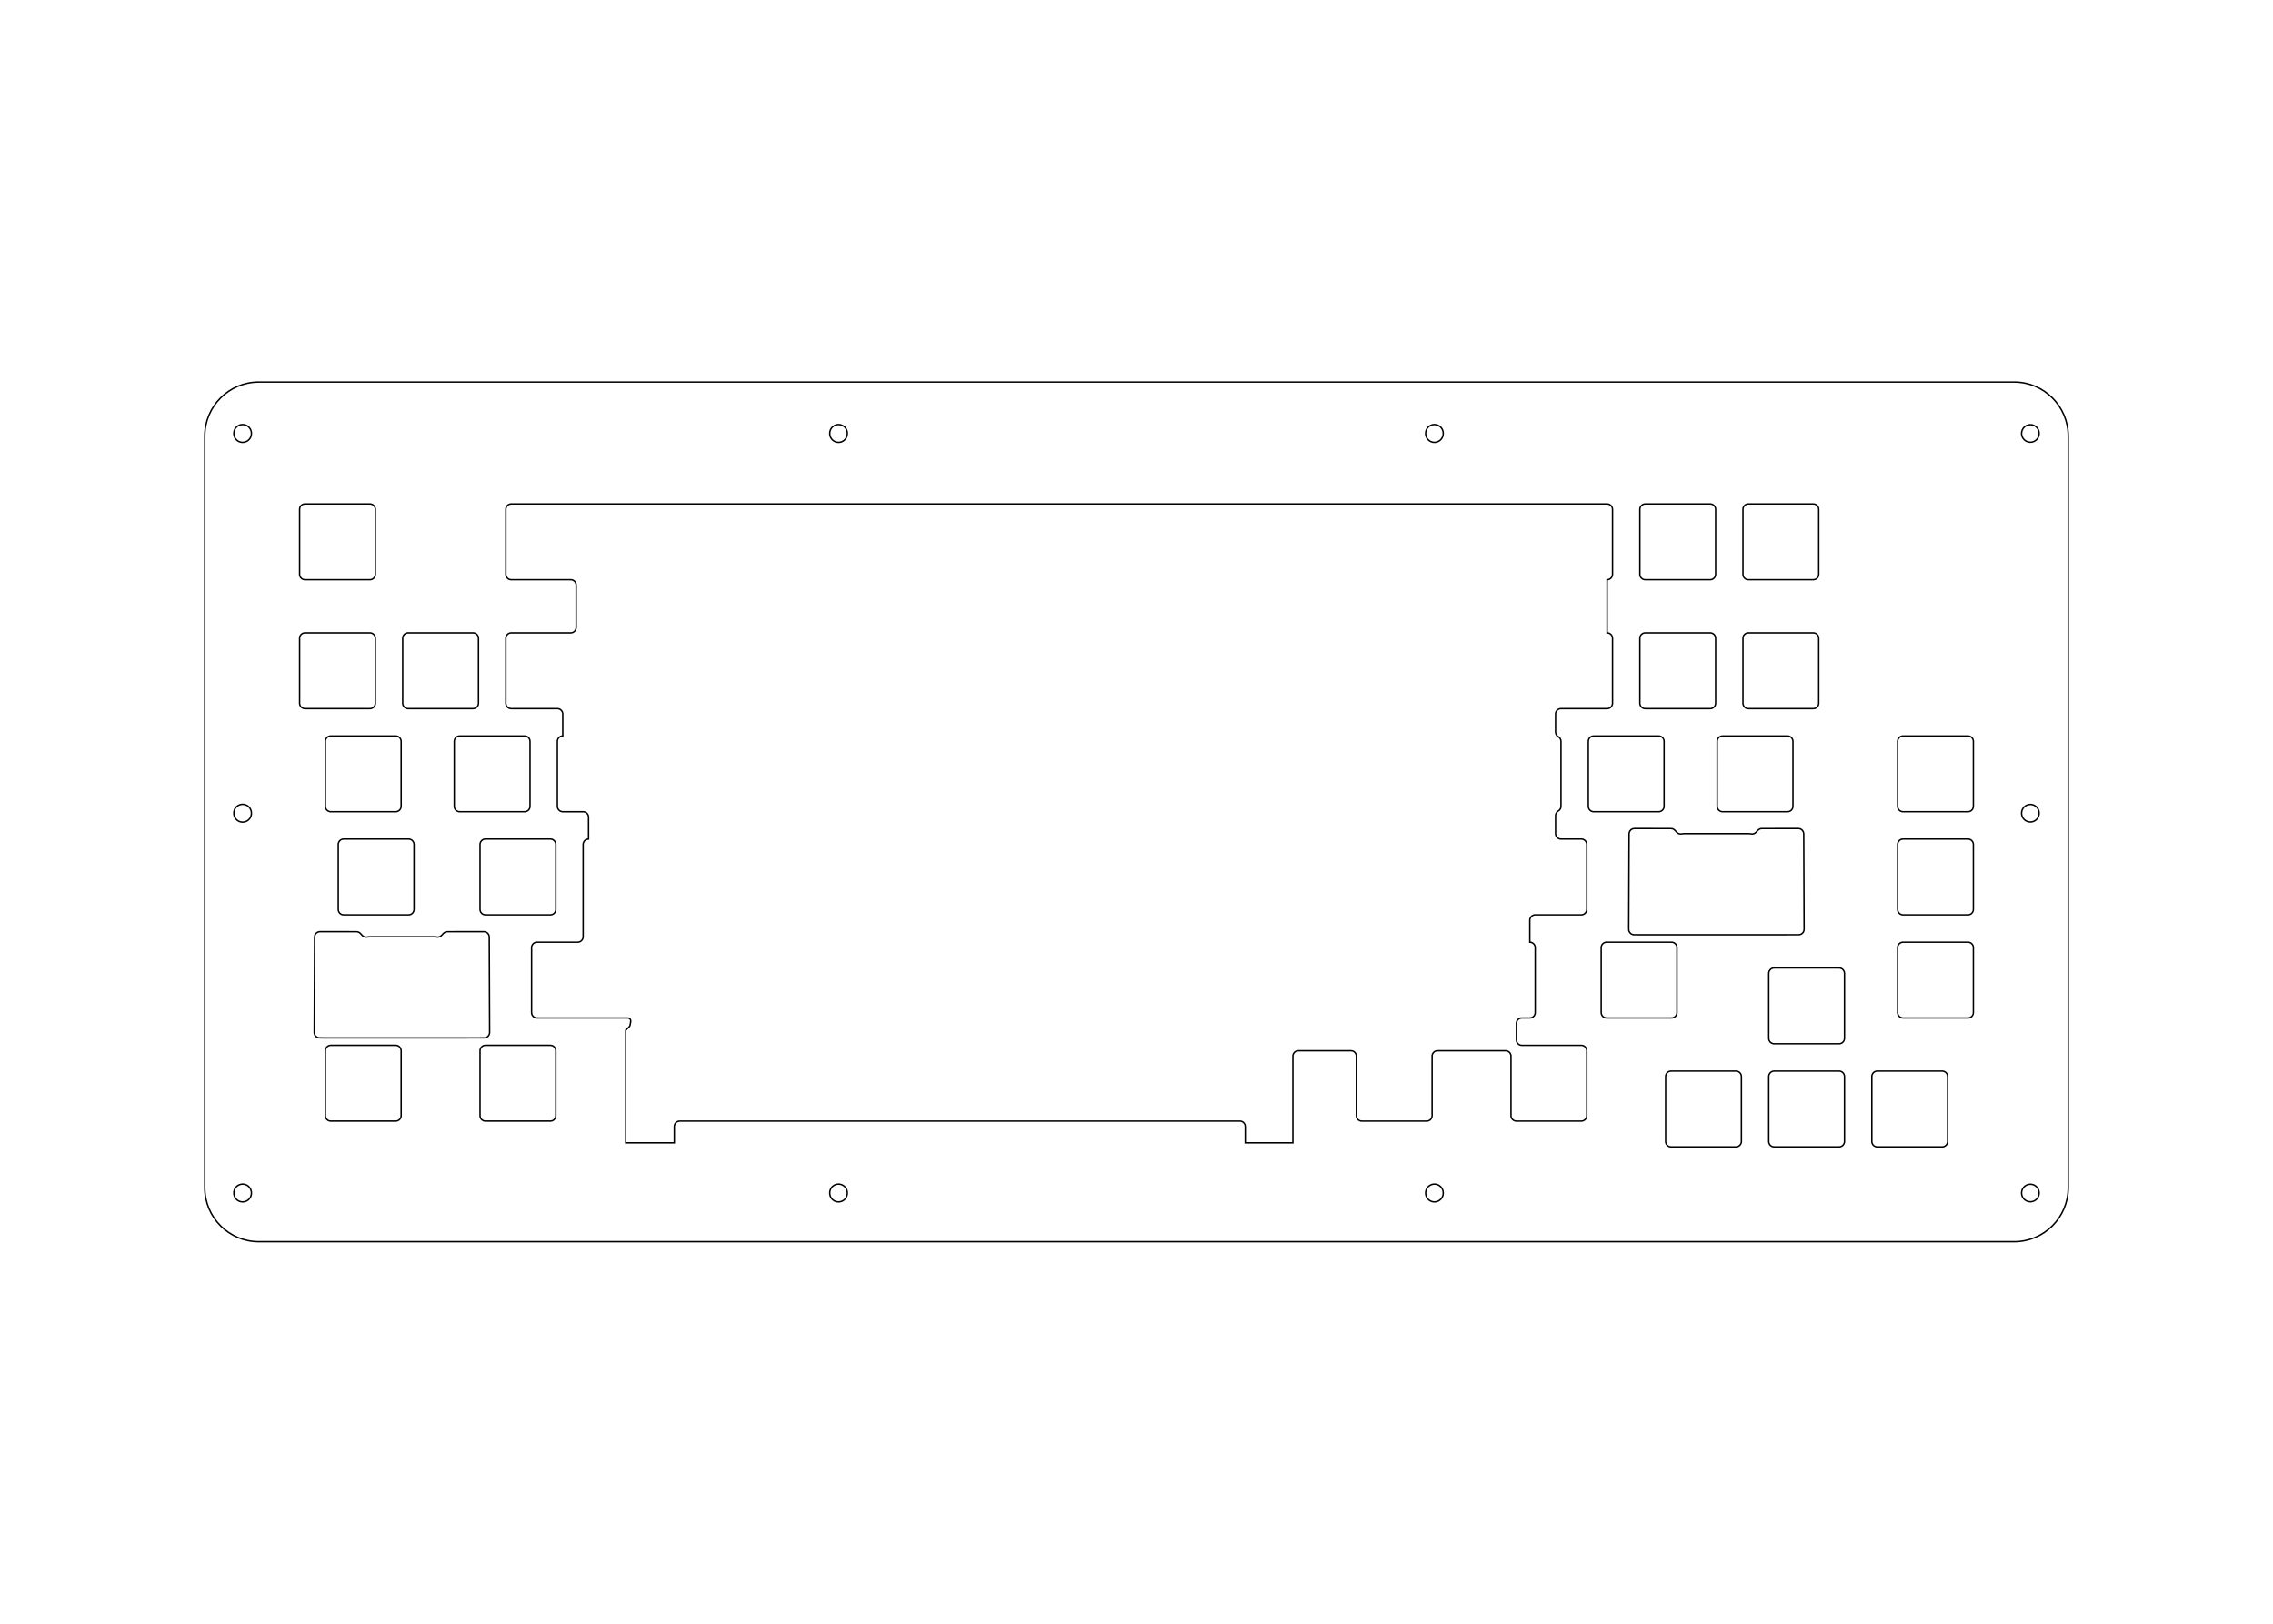
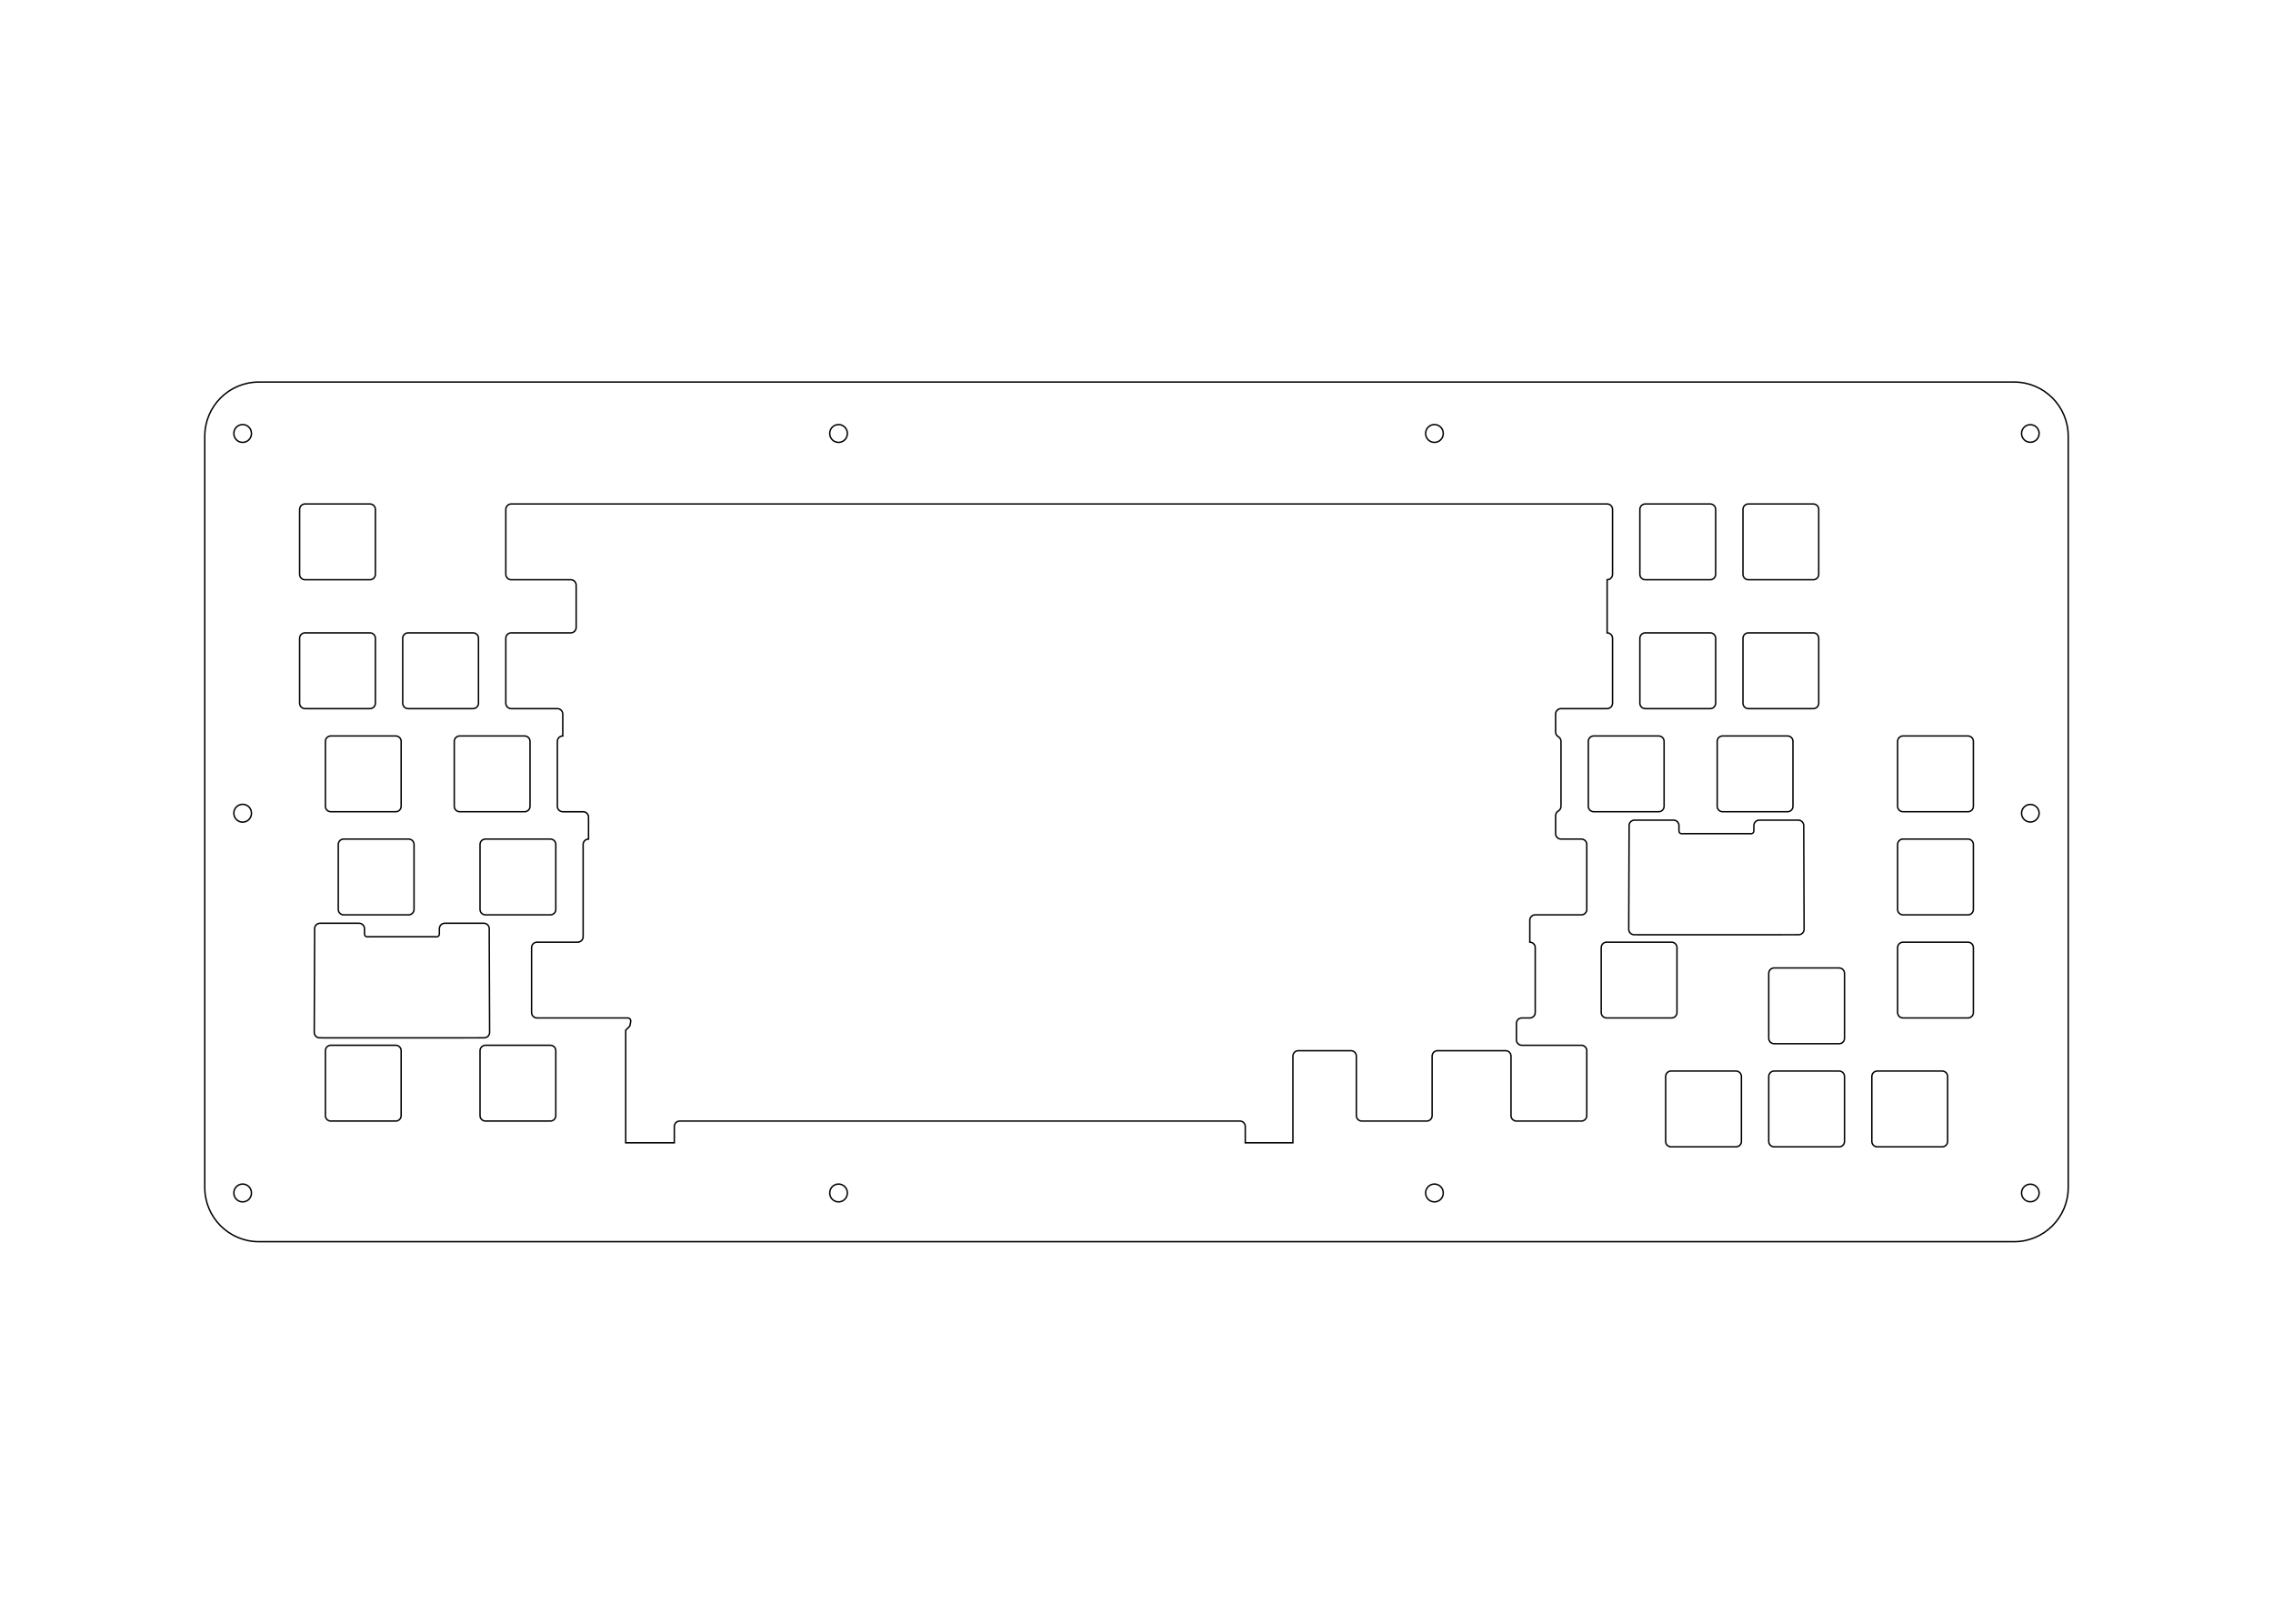
<svg xmlns="http://www.w3.org/2000/svg" width="420mm" height="300mm" viewBox="0 0 420 300" version="1.1" id="svg8">
  <defs id="defs2">
    <marker style="overflow:visible" refY="0.0" refX="0.0" orient="auto" id="DistanceX">
      <path id="path12" style="stroke:#000000; stroke-width:0.5" d="M 3,-3 L -3,3 M 0,-5 L  0,5" />
    </marker>
    <pattern y="0" x="0" width="8" patternUnits="userSpaceOnUse" id="Hatch" height="8">
      <path id="path15" stroke-width="0.25" stroke="#000000" linecap="square" d="M8 4 l-4,4" />
      <path id="path17" stroke-width="0.25" stroke="#000000" linecap="square" d="M6 2 l-4,4" />
      <path id="path19" stroke-width="0.25" stroke="#000000" linecap="square" d="M4 0 l-4,4" />
    </pattern>
    <symbol id="*MODEL_SPACE" />
    <symbol id="*PAPER_SPACE" />
    <marker style="overflow:visible" refY="0.0" refX="0.0" orient="auto" id="DistanceX-4">
      <path id="path57" style="stroke:#000000; stroke-width:0.5" d="M 3,-3 L -3,3 M 0,-5 L  0,5" />
    </marker>
    <pattern y="0" x="0" width="8" patternUnits="userSpaceOnUse" id="Hatch-8" height="8">
      <path id="path60" stroke-width="0.25" stroke="#000000" linecap="square" d="M8 4 l-4,4" />
      <path id="path62" stroke-width="0.25" stroke="#000000" linecap="square" d="M6 2 l-4,4" />
      <path id="path64" stroke-width="0.25" stroke="#000000" linecap="square" d="M4 0 l-4,4" />
    </pattern>
    <symbol id="*MODEL_SPACE-8" />
    <symbol id="*PAPER_SPACE-1" />
    <marker style="overflow:visible" refY="0.0" refX="0.0" orient="auto" id="DistanceX-2">
      <path id="path102" style="stroke:#000000; stroke-width:0.5" d="M 3,-3 L -3,3 M 0,-5 L  0,5" />
    </marker>
    <pattern y="0" x="0" width="8" patternUnits="userSpaceOnUse" id="Hatch-5" height="8">
      <path id="path105" stroke-width="0.25" stroke="#000000" linecap="square" d="M8 4 l-4,4" />
      <path id="path107" stroke-width="0.25" stroke="#000000" linecap="square" d="M6 2 l-4,4" />
      <path id="path109" stroke-width="0.25" stroke="#000000" linecap="square" d="M4 0 l-4,4" />
    </pattern>
    <symbol id="*MODEL_SPACE-84" />
    <symbol id="*PAPER_SPACE-4" />
    <marker style="overflow:visible" refY="0.0" refX="0.0" orient="auto" id="DistanceX-6">
      <path id="path147" style="stroke:#000000; stroke-width:0.5" d="M 3,-3 L -3,3 M 0,-5 L  0,5" />
    </marker>
    <pattern y="0" x="0" width="8" patternUnits="userSpaceOnUse" id="Hatch-6" height="8">
      <path id="path150" stroke-width="0.25" stroke="#000000" linecap="square" d="M8 4 l-4,4" />
      <path id="path152" stroke-width="0.25" stroke="#000000" linecap="square" d="M6 2 l-4,4" />
      <path id="path154" stroke-width="0.25" stroke="#000000" linecap="square" d="M4 0 l-4,4" />
    </pattern>
    <symbol id="*MODEL_SPACE-0" />
    <symbol id="*PAPER_SPACE-9" />
    <marker style="overflow:visible" refY="0.0" refX="0.0" orient="auto" id="DistanceX-3">
      <path id="path244" style="stroke:#000000; stroke-width:0.5" d="M 3,-3 L -3,3 M 0,-5 L  0,5" />
    </marker>
    <pattern y="0" x="0" width="8" patternUnits="userSpaceOnUse" id="Hatch-1" height="8">
      <path id="path247" stroke-width="0.25" stroke="#000000" linecap="square" d="M8 4 l-4,4" />
      <path id="path249" stroke-width="0.25" stroke="#000000" linecap="square" d="M6 2 l-4,4" />
      <path id="path251" stroke-width="0.25" stroke="#000000" linecap="square" d="M4 0 l-4,4" />
    </pattern>
    <symbol id="*MODEL_SPACE-5" />
    <symbol id="*PAPER_SPACE-2" />
    <marker style="overflow:visible" refY="0.0" refX="0.0" orient="auto" id="DistanceX-28">
      <path id="path511" style="stroke:#000000; stroke-width:0.5" d="M 3,-3 L -3,3 M 0,-5 L  0,5" />
    </marker>
    <pattern y="0" x="0" width="8" patternUnits="userSpaceOnUse" id="Hatch-2" height="8">
      <path id="path514" stroke-width="0.25" stroke="#000000" linecap="square" d="M8 4 l-4,4" />
      <path id="path516" stroke-width="0.25" stroke="#000000" linecap="square" d="M6 2 l-4,4" />
      <path id="path518" stroke-width="0.25" stroke="#000000" linecap="square" d="M4 0 l-4,4" />
    </pattern>
    <symbol id="*MODEL_SPACE-09" />
    <symbol id="*PAPER_SPACE-94" />
    <marker style="overflow:visible" refY="0.0" refX="0.0" orient="auto" id="DistanceX-8">
      <path id="path736" style="stroke:#000000; stroke-width:0.5" d="M 3,-3 L -3,3 M 0,-5 L  0,5" />
    </marker>
    <pattern y="0" x="0" width="8" patternUnits="userSpaceOnUse" id="Hatch-3" height="8">
      <path id="path739" stroke-width="0.25" stroke="#000000" linecap="square" d="M8 4 l-4,4" />
      <path id="path741" stroke-width="0.25" stroke="#000000" linecap="square" d="M6 2 l-4,4" />
      <path id="path743" stroke-width="0.25" stroke="#000000" linecap="square" d="M4 0 l-4,4" />
    </pattern>
    <symbol id="*MODEL_SPACE-2" />
    <symbol id="*PAPER_SPACE-6" />
    <marker style="overflow:visible" refY="0.0" refX="0.0" orient="auto" id="DistanceX-5">
      <path id="path856" style="stroke:#000000; stroke-width:0.5" d="M 3,-3 L -3,3 M 0,-5 L  0,5" />
    </marker>
    <pattern y="0" x="0" width="8" patternUnits="userSpaceOnUse" id="Hatch-27" height="8">
      <path id="path859" stroke-width="0.25" stroke="#000000" linecap="square" d="M8 4 l-4,4" />
      <path id="path861" stroke-width="0.25" stroke="#000000" linecap="square" d="M6 2 l-4,4" />
      <path id="path863" stroke-width="0.25" stroke="#000000" linecap="square" d="M4 0 l-4,4" />
    </pattern>
    <symbol id="*MODEL_SPACE-3" />
    <symbol id="*PAPER_SPACE-40" />
    <marker style="overflow:visible" refY="0.0" refX="0.0" orient="auto" id="DistanceX-87">
      <path id="path943" style="stroke:#000000; stroke-width:0.5" d="M 3,-3 L -3,3 M 0,-5 L  0,5" />
    </marker>
    <pattern y="0" x="0" width="8" patternUnits="userSpaceOnUse" id="Hatch-7" height="8">
      <path id="path946" stroke-width="0.25" stroke="#000000" linecap="square" d="M8 4 l-4,4" />
      <path id="path948" stroke-width="0.25" stroke="#000000" linecap="square" d="M6 2 l-4,4" />
      <path id="path950" stroke-width="0.25" stroke="#000000" linecap="square" d="M4 0 l-4,4" />
    </pattern>
    <symbol id="*MODEL_SPACE-7" />
    <symbol id="*PAPER_SPACE-5" />
    <marker style="overflow:visible" refY="0.0" refX="0.0" orient="auto" id="DistanceX-0">
      <path id="path1129" style="stroke:#000000; stroke-width:0.5" d="M 3,-3 L -3,3 M 0,-5 L  0,5" />
    </marker>
    <pattern y="0" x="0" width="8" patternUnits="userSpaceOnUse" id="Hatch-28" height="8">
      <path id="path1132" stroke-width="0.25" stroke="#000000" linecap="square" d="M8 4 l-4,4" />
      <path id="path1134" stroke-width="0.25" stroke="#000000" linecap="square" d="M6 2 l-4,4" />
      <path id="path1136" stroke-width="0.25" stroke="#000000" linecap="square" d="M4 0 l-4,4" />
    </pattern>
    <symbol id="*MODEL_SPACE-08" />
    <symbol id="*PAPER_SPACE-13" />
+     <marker style="overflow:visible" refY="0.0" refX="0.0" orient="auto" id="DistanceX-86">
+       <path id="path7513" style="stroke:#000000; stroke-width:0.5" d="M 3,-3 L -3,3 M 0,-5 L  0,5" />
+     </marker>
+     <pattern y="0" x="0" width="8" patternUnits="userSpaceOnUse" id="Hatch-4" height="8">
+       <path id="path7516" stroke-width="0.25" stroke="#000000" linecap="square" d="M8 4 l-4,4" />
+       <path id="path7518" stroke-width="0.25" stroke="#000000" linecap="square" d="M6 2 l-4,4" />
+       <path id="path7520" stroke-width="0.25" stroke="#000000" linecap="square" d="M4 0 l-4,4" />
+     </pattern>
+     <symbol id="*MODEL_SPACE-28" />
+     <symbol id="*PAPER_SPACE-0" />
  </defs>
  <g id="layer1" transform="translate(0,3)">
-     <g id="g1217" transform="matrix(0.2645833,0,0,0.2645833,52.8375,-209.4125)">
-       <path id="path1143" style="fill:none;stroke:#000000" d="m 808.22,1613.197 a 6.142,6.142 0 1 0 -12.283,0 6.142,6.142 0 1 0 12.283,0 z" />
-       <path id="path1145" style="fill:none;stroke:#000000" d="m 808.22,1082.835 a 6.142,6.142 0 1 0 -12.283,0 6.142,6.142 0 1 0 12.283,0 z" />
-       <path id="path1147" style="fill:none;stroke:#000000" d="m -24.094,1082.835 a 6.142,6.142 0 1 0 -12.283,0 6.142,6.142 0 1 0 12.283,0 z" />
-       <path id="path1149" style="fill:none;stroke:#000000" d="m 1224.378,1082.835 a 6.142,6.142 0 1 0 -12.284,0 6.142,6.142 0 1 0 12.284,0 z" />
-       <path id="path1151" style="fill:none;stroke:#000000" d="m 392.063,1613.197 a 6.142,6.142 0 1 0 -12.283,0 6.142,6.142 0 1 0 12.283,0 z" />
-       <path id="path1153" style="fill:none;stroke:#000000" d="m 1224.378,1613.197 a 6.142,6.142 0 1 0 -12.284,0 6.142,6.142 0 1 0 12.284,0 z" />
-       <path id="path1155" style="fill:none;stroke:#000000" d="m 392.063,1082.835 a 6.142,6.142 0 1 0 -12.283,0 6.142,6.142 0 1 0 12.283,0 z" />
-       <path id="path1157" style="fill:none;stroke:#000000" d="m -24.094,1348.016 a 6.142,6.142 0 1 0 -12.283,0 6.142,6.142 0 1 0 12.283,0 z" />
-       <path id="path1159" style="fill:none;stroke:#000000" d="m 1224.378,1348.016 a 6.142,6.142 0 1 0 -12.284,0 6.142,6.142 0 1 0 12.284,0 z" />
-       <path id="path1161" style="fill:none;stroke:#000000" d="m -24.094,1613.197 a 6.142,6.142 0 1 0 -12.283,0 6.142,6.142 0 1 0 12.283,0 z" />
-       <path id="path1163" style="fill:none;stroke:#000000" d="m 1125.543,1369.842 v 45.354 a 3.78,3.78 0 0 0 3.78,3.78 h 45.354 a 3.78,3.78 0 0 0 3.78,-3.78 v -45.354 a 3.78,3.78 0 0 0 -3.78,-3.78 h -45.354 a 3.78,3.78 0 0 0 -3.78,3.78 z" />
-       <path id="path1165" style="fill:none;stroke:#000000" d="m 1048.677,1294.063 a 3.78,3.78 0 0 1 3.78,3.78 v 45.354 a 3.78,3.78 0 0 1 -3.78,3.78 h -45.354 a 3.78,3.78 0 0 1 -3.779,-3.78 v -45.354 a 3.78,3.78 0 0 1 3.779,-3.78 z" />
-       <path id="path1167" style="fill:none;stroke:#000000" d="m 1035.543,1531.842 v 45.354 a 3.78,3.78 0 0 0 3.78,3.78 h 45.354 a 3.78,3.78 0 0 0 3.78,-3.78 v -45.354 a 3.78,3.78 0 0 0 -3.78,-3.78 h -45.354 a 3.78,3.78 0 0 0 -3.78,3.78 z" />
-       <path id="path1169" style="fill:none;stroke:#000000" d="m 36.543,1369.842 a 3.78,3.78 0 0 1 3.78,-3.78 h 45.354 a 3.78,3.78 0 0 1 3.78,3.78 v 45.354 a 3.78,3.78 0 0 1 -3.78,3.78 h -45.354 a 3.78,3.78 0 0 1 -3.78,-3.78 z" />
-       <path id="path1171" style="fill:none;stroke:#000000" d="m 27.543,1297.842 a 3.78,3.78 0 0 1 3.78,-3.78 h 45.354 a 3.78,3.78 0 0 1 3.78,3.78 v 45.354 a 3.78,3.78 0 0 1 -3.78,3.78 h -45.354 a 3.78,3.78 0 0 1 -3.78,-3.78 z" />
-       <path id="path1173" style="fill:none;stroke:#000000" d="m 1017.543,1225.842 a 3.78,3.78 0 0 1 3.78,-3.78 h 45.354 a 3.78,3.78 0 0 1 3.78,3.78 v 45.354 a 3.78,3.78 0 0 1 -3.78,3.78 h -45.354 a 3.78,3.78 0 0 1 -3.78,-3.78 z" />
-       <path id="path1175" style="fill:none;stroke:#000000" d="m 117.543,1297.842 v 45.354 a 3.78,3.78 0 0 0 3.78,3.78 h 45.354 a 3.78,3.78 0 0 0 3.78,-3.78 v -45.354 a 3.78,3.78 0 0 0 -3.78,-3.78 h -45.354 a 3.78,3.78 0 0 0 -3.78,3.78 z" />
-       <path id="path1177" style="fill:none;stroke:#000000" d="m 135.543,1369.842 a 3.78,3.78 0 0 1 3.78,-3.78 h 45.354 a 3.78,3.78 0 0 1 3.78,3.78 v 45.354 a 3.78,3.78 0 0 1 -3.78,3.78 h -45.354 a 3.78,3.78 0 0 1 -3.78,-3.78 z" />
-       <path id="path1179" style="fill:none;stroke:#000000" d="m 1035.543,1459.842 a 3.78,3.78 0 0 1 3.78,-3.78 h 45.354 a 3.78,3.78 0 0 1 3.78,3.78 v 45.354 a 3.78,3.78 0 0 1 -3.78,3.78 h -45.354 a 3.78,3.78 0 0 1 -3.78,-3.78 z" />
-       <path id="path1181" style="fill:none;stroke:#000000" d="m 918.543,1441.842 a 3.78,3.78 0 0 1 3.78,-3.78 h 45.354 a 3.78,3.78 0 0 1 3.78,3.78 v 45.354 a 3.78,3.78 0 0 1 -3.78,3.78 h -45.354 a 3.78,3.78 0 0 1 -3.78,-3.78 z" />
-       <path id="path1183" style="fill:none;stroke:#000000" d="m 1125.543,1297.842 a 3.78,3.78 0 0 1 3.78,-3.78 h 45.354 a 3.78,3.78 0 0 1 3.78,3.78 v 45.354 a 3.78,3.78 0 0 1 -3.78,3.78 h -45.354 a 3.78,3.78 0 0 1 -3.78,-3.78 z" />
-       <path id="path1185" style="fill:none;stroke:#000000" d="m 963.543,1531.842 a 3.78,3.78 0 0 1 3.78,-3.78 h 45.354 a 3.78,3.78 0 0 1 3.78,3.78 v 45.354 a 3.78,3.78 0 0 1 -3.78,3.78 h -45.354 a 3.78,3.78 0 0 1 -3.78,-3.78 z" />
-       <path id="path1187" style="fill:none;stroke:#000000" d="m 945.543,1135.842 a 3.78,3.78 0 0 1 3.78,-3.78 h 45.354 a 3.78,3.78 0 0 1 3.78,3.78 v 45.354 a 3.78,3.78 0 0 1 -3.78,3.78 h -45.354 a 3.78,3.78 0 0 1 -3.78,-3.78 z" />
-       <path id="path1189" style="fill:none;stroke:#000000" d="m 1017.543,1135.842 a 3.78,3.78 0 0 1 3.78,-3.78 h 45.354 a 3.78,3.78 0 0 1 3.78,3.78 v 45.354 a 3.78,3.78 0 0 1 -3.78,3.78 h -45.354 a 3.78,3.78 0 0 1 -3.78,-3.78 z" />
-       <path id="path1191" style="fill:none;stroke:#000000" d="m 909.543,1297.842 a 3.78,3.78 0 0 1 3.78,-3.78 h 45.354 a 3.78,3.78 0 0 1 3.78,3.78 v 45.354 a 3.78,3.78 0 0 1 -3.78,3.78 h -45.354 a 3.78,3.78 0 0 1 -3.78,-3.78 z" />
-       <path id="path1193" style="fill:none;stroke:#000000" d="m 27.543,1513.842 a 3.78,3.78 0 0 1 3.78,-3.78 h 45.354 a 3.78,3.78 0 0 1 3.78,3.78 v 45.354 a 3.78,3.78 0 0 1 -3.78,3.78 h -45.354 a 3.78,3.78 0 0 1 -3.78,-3.78 z" />
-       <path id="path1195" style="fill:none;stroke:#000000" d="m 888.567,1294.569 a 3.78,3.78 0 0 1 -1.89,-3.273 v -12.54 a 3.78,3.78 0 0 1 3.78,-3.78 h 32.22 a 3.78,3.78 0 0 0 3.78,-3.78 v -45.354 a 3.78,3.78 0 0 0 -3.78,-3.78 v -37.087 a 3.78,3.78 0 0 0 3.78,-3.78 v -45.354 a 3.78,3.78 0 0 0 -3.78,-3.78 H 157.323 a 3.78,3.78 0 0 0 -3.78,3.78 v 45.354 a 3.78,3.78 0 0 0 3.78,3.78 h 41.575 a 3.78,3.78 0 0 1 3.78,3.78 v 29.528 a 3.78,3.78 0 0 1 -3.78,3.78 h -41.575 a 3.78,3.78 0 0 0 -3.78,3.78 v 45.354 a 3.78,3.78 0 0 0 3.78,3.78 h 32.22 a 3.78,3.78 0 0 1 3.78,3.78 v 15.307 a 3.78,3.78 0 0 0 -3.78,3.78 v 45.354 a 3.78,3.78 0 0 0 3.78,3.78 h 14.22 a 3.78,3.78 0 0 1 3.78,3.78 v 15.307 a 3.78,3.78 0 0 0 -3.78,3.78 v 64.441 a 3.78,3.78 0 0 1 -3.78,3.78 h -28.441 a 3.78,3.78 0 0 0 -3.78,3.78 v 45.354 a 3.78,3.78 0 0 0 3.78,3.78 h 63.399 a 2.079,2.079 0 0 1 2.048,2.437 l -0.465,2.66 a 2.079,2.079 0 0 1 -0.095,0.355 2.079,2.079 0 0 1 -0.423,0.611 l -2.506,2.506 v 78.603 h 33.942 v -11.392 a 3.78,3.78 0 0 1 3.78,-3.78 h 391.181 a 3.78,3.78 0 0 1 3.78,3.78 v 11.392 h 33.26 v -60.526 a 3.78,3.78 0 0 1 3.78,-3.78 h 36.762 a 3.78,3.78 0 0 1 3.78,3.78 v 41.575 a 3.78,3.78 0 0 0 3.78,3.78 h 45.354 a 3.78,3.78 0 0 0 3.78,-3.78 v -41.575 a 3.78,3.78 0 0 1 3.78,-3.78 h 47.528 a 3.78,3.78 0 0 1 3.78,3.78 v 41.575 a 3.78,3.78 0 0 0 3.78,3.78 h 45.354 a 3.78,3.78 0 0 0 3.78,-3.78 v -45.354 a 3.78,3.78 0 0 0 -3.78,-3.78 h -41.575 a 3.78,3.78 0 0 1 -3.78,-3.78 v -11.528 a 3.78,3.78 0 0 1 3.78,-3.78 h 5.575 a 3.78,3.78 0 0 0 3.78,-3.78 v -45.354 a 3.78,3.78 0 0 0 -3.78,-3.78 v -15.307 a 3.78,3.78 0 0 1 3.78,-3.78 h 32.22 a 3.78,3.78 0 0 0 3.78,-3.78 v -45.354 a 3.78,3.78 0 0 0 -3.78,-3.78 h -14.22 a 3.78,3.78 0 0 1 -3.78,-3.78 v -12.54 a 3.78,3.78 0 0 1 1.89,-3.273 3.78,3.78 0 0 0 1.89,-3.273 v -45.354 a 3.78,3.78 0 0 0 -1.89,-3.273 z" />
-       <path id="path1197" style="fill:none;stroke:#000000" d="m 1125.543,1441.842 v 45.354 a 3.78,3.78 0 0 0 3.78,3.78 h 45.354 a 3.78,3.78 0 0 0 3.78,-3.78 v -45.354 a 3.78,3.78 0 0 0 -3.78,-3.78 h -45.354 a 3.78,3.78 0 0 0 -3.78,3.78 z" />
-       <path id="path1199" style="fill:none;stroke:#000000" d="m 9.543,1135.842 a 3.78,3.78 0 0 1 3.78,-3.78 h 45.354 a 3.78,3.78 0 0 1 3.78,3.78 v 45.354 a 3.78,3.78 0 0 1 -3.78,3.78 h -45.354 a 3.78,3.78 0 0 1 -3.78,-3.78 z" />
-       <path id="path1201" style="fill:none;stroke:#000000" d="m 49.251,1430.741 a 3.78,3.78 0 0 1 2.757,1.198 l 1.3,1.389 a 3.78,3.78 0 0 0 3.562,1.112 6.851,6.851 0 0 1 1.453,-0.156 h 45.354 a 6.851,6.851 0 0 1 1.453,0.156 3.78,3.78 0 0 0 3.562,-1.112 l 1.3,-1.389 a 3.78,3.78 0 0 1 2.757,-1.198 l 25.456,-0.023 a 3.78,3.78 0 0 1 3.783,3.765 l 0.249,66.576 a 3.78,3.78 0 0 1 -3.773,3.794 l -24.94,0.04 H 26.039 a 3.78,3.78 0 0 1 -0.529,-0.037 h -1.974 a 3.78,3.78 0 0 1 -3.773,-3.794 l 0.249,-66.576 a 3.78,3.78 0 0 1 3.783,-3.765 z" />
-       <path id="path1203" style="fill:none;stroke:#000000" d="m 945.543,1225.842 a 3.78,3.78 0 0 1 3.78,-3.78 h 45.354 a 3.78,3.78 0 0 1 3.78,3.78 v 45.354 a 3.78,3.78 0 0 1 -3.78,3.78 h -45.354 a 3.78,3.78 0 0 1 -3.78,-3.78 z" />
-       <path id="path1205" style="fill:none;stroke:#000000" d="m 1021.677,1362.284 a 6.851,6.851 0 0 1 1.453,0.156 3.78,3.78 0 0 0 3.562,-1.112 l 1.3,-1.389 a 3.78,3.78 0 0 1 2.757,-1.198 l 25.456,-0.023 a 3.78,3.78 0 0 1 3.783,3.765 l 0.249,66.576 a 3.78,3.78 0 0 1 -3.773,3.794 l -24.94,0.04 h -87.483 a 3.78,3.78 0 0 1 -0.529,-0.037 h -1.974 a 3.78,3.78 0 0 1 -3.773,-3.794 l 0.249,-66.576 a 3.78,3.78 0 0 1 3.783,-3.765 l 25.456,0.023 a 3.78,3.78 0 0 1 2.757,1.198 l 1.3,1.389 a 3.78,3.78 0 0 0 3.562,1.112 6.851,6.851 0 0 1 1.453,-0.156 z" />
-       <path id="path1207" style="fill:none;stroke:#000000" d="m 130.677,1222.063 a 3.78,3.78 0 0 1 3.78,3.78 v 45.354 a 3.78,3.78 0 0 1 -3.78,3.78 H 85.323 a 3.78,3.78 0 0 1 -3.78,-3.78 v -45.354 a 3.78,3.78 0 0 1 3.78,-3.78 z" />
-       <path id="path1209" style="fill:none;stroke:#000000" d="m 135.543,1513.842 a 3.78,3.78 0 0 1 3.78,-3.78 h 45.354 a 3.78,3.78 0 0 1 3.78,3.78 v 45.354 a 3.78,3.78 0 0 1 -3.78,3.78 h -45.354 a 3.78,3.78 0 0 1 -3.78,-3.78 z" />
-       <path id="path1211" style="fill:none;stroke:#000000" d="m 1107.543,1531.842 a 3.78,3.78 0 0 1 3.78,-3.78 h 45.354 a 3.78,3.78 0 0 1 3.78,3.78 v 45.354 a 3.78,3.78 0 0 1 -3.78,3.78 h -45.354 a 3.78,3.78 0 0 1 -3.78,-3.78 z" />
-       <path id="path1213" style="fill:none;stroke:#000000" d="m 9.543,1225.842 a 3.78,3.78 0 0 1 3.78,-3.78 h 45.354 a 3.78,3.78 0 0 1 3.78,3.78 v 45.354 a 3.78,3.78 0 0 1 -3.78,3.78 h -45.354 a 3.78,3.78 0 0 1 -3.78,-3.78 z" />
-       <path id="path1215" style="fill:none;stroke:#000000" d="m -56.693,1084.724 a 37.795,37.795 0 0 1 37.795,-37.795 H 1206.898 a 37.795,37.795 0 0 1 37.795,37.795 v 524.693 a 37.795,37.795 0 0 1 -37.795,37.795 H -18.898 a 37.795,37.795 0 0 1 -37.795,-37.795 z" />
+     <g id="g7601" transform="matrix(0.2645833,0,0,0.2645833,52.8375,-209.4125)">
+       <path id="path7527" style="fill:none;stroke:#000000" d="m 57.592,1434.323 h -0.856 a 1.89,1.89 0 0 1 -1.89,-1.89 v -3.8 a 3.78,3.78 0 0 0 -3.78,-3.78 H 23.797 a 3.78,3.78 0 0 0 -3.78,3.776 l -0.005,5.854 -0.249,66.576 a 3.78,3.78 0 0 0 3.773,3.794 h 1.974 a 3.78,3.78 0 0 0 0.529,0.037 h 87.483 l 24.94,-0.04 a 3.78,3.78 0 0 0 3.773,-3.794 l -0.249,-66.576 -0.005,-5.854 a 3.78,3.78 0 0 0 -3.78,-3.776 h -27.269 a 3.78,3.78 0 0 0 -3.78,3.78 v 3.8 a 1.89,1.89 0 0 1 -1.89,1.89 h -0.856 a 6.851,6.851 0 0 0 -0.731,-0.039 H 58.323 a 6.851,6.851 0 0 0 -0.731,0.039 z" />
+       <path id="path7529" style="fill:none;stroke:#000000" d="m -56.693,1084.724 a 37.795,37.795 0 0 1 37.795,-37.795 H 1206.898 a 37.795,37.795 0 0 1 37.795,37.795 v 524.693 a 37.795,37.795 0 0 1 -37.795,37.795 H -18.898 a 37.795,37.795 0 0 1 -37.795,-37.795 z" />
+       <path id="path7531" style="fill:none;stroke:#000000" d="m 9.543,1225.842 a 3.78,3.78 0 0 1 3.78,-3.78 h 45.354 a 3.78,3.78 0 0 1 3.78,3.78 v 45.354 a 3.78,3.78 0 0 1 -3.78,3.78 h -45.354 a 3.78,3.78 0 0 1 -3.78,-3.78 z" />
+       <path id="path7533" style="fill:none;stroke:#000000" d="m 1107.543,1531.842 a 3.78,3.78 0 0 1 3.78,-3.78 h 45.354 a 3.78,3.78 0 0 1 3.78,3.78 v 45.354 a 3.78,3.78 0 0 1 -3.78,3.78 h -45.354 a 3.78,3.78 0 0 1 -3.78,-3.78 z" />
+       <path id="path7535" style="fill:none;stroke:#000000" d="m 135.543,1513.842 a 3.78,3.78 0 0 1 3.78,-3.78 h 45.354 a 3.78,3.78 0 0 1 3.78,3.78 v 45.354 a 3.78,3.78 0 0 1 -3.78,3.78 h -45.354 a 3.78,3.78 0 0 1 -3.78,-3.78 z" />
+       <path id="path7537" style="fill:none;stroke:#000000" d="m 130.677,1222.063 a 3.78,3.78 0 0 1 3.78,3.78 v 45.354 a 3.78,3.78 0 0 1 -3.78,3.78 H 85.323 a 3.78,3.78 0 0 1 -3.78,-3.78 v -45.354 a 3.78,3.78 0 0 1 3.78,-3.78 z" />
+       <path id="path7539" style="fill:none;stroke:#000000" d="m 945.543,1225.842 a 3.78,3.78 0 0 1 3.78,-3.78 h 45.354 a 3.78,3.78 0 0 1 3.78,3.78 v 45.354 a 3.78,3.78 0 0 1 -3.78,3.78 h -45.354 a 3.78,3.78 0 0 1 -3.78,-3.78 z" />
+       <path id="path7541" style="fill:none;stroke:#000000" d="m 9.543,1135.842 a 3.78,3.78 0 0 1 3.78,-3.78 h 45.354 a 3.78,3.78 0 0 1 3.78,3.78 v 45.354 a 3.78,3.78 0 0 1 -3.78,3.78 h -45.354 a 3.78,3.78 0 0 1 -3.78,-3.78 z" />
+       <path id="path7543" style="fill:none;stroke:#000000" d="m 1125.543,1441.842 v 45.354 a 3.78,3.78 0 0 0 3.78,3.78 h 45.354 a 3.78,3.78 0 0 0 3.78,-3.78 v -45.354 a 3.78,3.78 0 0 0 -3.78,-3.78 h -45.354 a 3.78,3.78 0 0 0 -3.78,3.78 z" />
+       <path id="path7545" style="fill:none;stroke:#000000" d="m 888.567,1294.569 a 3.78,3.78 0 0 1 -1.89,-3.273 v -12.54 a 3.78,3.78 0 0 1 3.78,-3.78 h 32.22 a 3.78,3.78 0 0 0 3.78,-3.78 v -45.354 a 3.78,3.78 0 0 0 -3.78,-3.78 v -37.087 a 3.78,3.78 0 0 0 3.78,-3.78 v -45.354 a 3.78,3.78 0 0 0 -3.78,-3.78 H 157.323 a 3.78,3.78 0 0 0 -3.78,3.78 v 45.354 a 3.78,3.78 0 0 0 3.78,3.78 h 41.575 a 3.78,3.78 0 0 1 3.78,3.78 v 29.528 a 3.78,3.78 0 0 1 -3.78,3.78 h -41.575 a 3.78,3.78 0 0 0 -3.78,3.78 v 45.354 a 3.78,3.78 0 0 0 3.78,3.78 h 32.22 a 3.78,3.78 0 0 1 3.78,3.78 v 15.307 a 3.78,3.78 0 0 0 -3.78,3.78 v 45.354 a 3.78,3.78 0 0 0 3.78,3.78 h 14.22 a 3.78,3.78 0 0 1 3.78,3.78 v 15.307 a 3.78,3.78 0 0 0 -3.78,3.78 v 64.441 a 3.78,3.78 0 0 1 -3.78,3.78 h -28.441 a 3.78,3.78 0 0 0 -3.78,3.78 v 45.354 a 3.78,3.78 0 0 0 3.78,3.78 h 63.399 a 2.079,2.079 0 0 1 2.048,2.437 l -0.465,2.66 a 2.079,2.079 0 0 1 -0.095,0.355 2.079,2.079 0 0 1 -0.423,0.611 l -2.506,2.506 v 78.603 h 33.942 v -11.392 a 3.78,3.78 0 0 1 3.78,-3.78 h 391.181 a 3.78,3.78 0 0 1 3.78,3.78 v 11.392 h 33.26 v -60.526 a 3.78,3.78 0 0 1 3.78,-3.78 h 36.762 a 3.78,3.78 0 0 1 3.78,3.78 v 41.575 a 3.78,3.78 0 0 0 3.78,3.78 h 45.354 a 3.78,3.78 0 0 0 3.78,-3.78 v -41.575 a 3.78,3.78 0 0 1 3.78,-3.78 h 47.528 a 3.78,3.78 0 0 1 3.78,3.78 v 41.575 a 3.78,3.78 0 0 0 3.78,3.78 h 45.354 a 3.78,3.78 0 0 0 3.78,-3.78 v -45.354 a 3.78,3.78 0 0 0 -3.78,-3.78 h -41.575 a 3.78,3.78 0 0 1 -3.78,-3.78 v -11.528 a 3.78,3.78 0 0 1 3.78,-3.78 h 5.575 a 3.78,3.78 0 0 0 3.78,-3.78 v -45.354 a 3.78,3.78 0 0 0 -3.78,-3.78 v -15.307 a 3.78,3.78 0 0 1 3.78,-3.78 h 32.22 a 3.78,3.78 0 0 0 3.78,-3.78 v -45.354 a 3.78,3.78 0 0 0 -3.78,-3.78 h -14.22 a 3.78,3.78 0 0 1 -3.78,-3.78 v -12.54 a 3.78,3.78 0 0 1 1.89,-3.273 3.78,3.78 0 0 0 1.89,-3.273 v -45.354 a 3.78,3.78 0 0 0 -1.89,-3.273 z" />
+       <path id="path7547" style="fill:none;stroke:#000000" d="m 27.543,1513.842 a 3.78,3.78 0 0 1 3.78,-3.78 h 45.354 a 3.78,3.78 0 0 1 3.78,3.78 v 45.354 a 3.78,3.78 0 0 1 -3.78,3.78 h -45.354 a 3.78,3.78 0 0 1 -3.78,-3.78 z" />
+       <path id="path7549" style="fill:none;stroke:#000000" d="m 909.543,1297.842 a 3.78,3.78 0 0 1 3.78,-3.78 h 45.354 a 3.78,3.78 0 0 1 3.78,3.78 v 45.354 a 3.78,3.78 0 0 1 -3.78,3.78 h -45.354 a 3.78,3.78 0 0 1 -3.78,-3.78 z" />
+       <path id="path7551" style="fill:none;stroke:#000000" d="m 1017.543,1135.842 a 3.78,3.78 0 0 1 3.78,-3.78 h 45.354 a 3.78,3.78 0 0 1 3.78,3.78 v 45.354 a 3.78,3.78 0 0 1 -3.78,3.78 h -45.354 a 3.78,3.78 0 0 1 -3.78,-3.78 z" />
+       <path id="path7553" style="fill:none;stroke:#000000" d="m 945.543,1135.842 a 3.78,3.78 0 0 1 3.78,-3.78 h 45.354 a 3.78,3.78 0 0 1 3.78,3.78 v 45.354 a 3.78,3.78 0 0 1 -3.78,3.78 h -45.354 a 3.78,3.78 0 0 1 -3.78,-3.78 z" />
+       <path id="path7555" style="fill:none;stroke:#000000" d="m 963.543,1531.842 a 3.78,3.78 0 0 1 3.78,-3.78 h 45.354 a 3.78,3.78 0 0 1 3.78,3.78 v 45.354 a 3.78,3.78 0 0 1 -3.78,3.78 h -45.354 a 3.78,3.78 0 0 1 -3.78,-3.78 z" />
+       <path id="path7557" style="fill:none;stroke:#000000" d="m 1125.543,1297.842 a 3.78,3.78 0 0 1 3.78,-3.78 h 45.354 a 3.78,3.78 0 0 1 3.78,3.78 v 45.354 a 3.78,3.78 0 0 1 -3.78,3.78 h -45.354 a 3.78,3.78 0 0 1 -3.78,-3.78 z" />
+       <path id="path7559" style="fill:none;stroke:#000000" d="m 918.543,1441.842 a 3.78,3.78 0 0 1 3.78,-3.78 h 45.354 a 3.78,3.78 0 0 1 3.78,3.78 v 45.354 a 3.78,3.78 0 0 1 -3.78,3.78 h -45.354 a 3.78,3.78 0 0 1 -3.78,-3.78 z" />
+       <path id="path7561" style="fill:none;stroke:#000000" d="m 1035.543,1459.842 a 3.78,3.78 0 0 1 3.78,-3.78 h 45.354 a 3.78,3.78 0 0 1 3.78,3.78 v 45.354 a 3.78,3.78 0 0 1 -3.78,3.78 h -45.354 a 3.78,3.78 0 0 1 -3.78,-3.78 z" />
+       <path id="path7563" style="fill:none;stroke:#000000" d="m 135.543,1369.842 a 3.78,3.78 0 0 1 3.78,-3.78 h 45.354 a 3.78,3.78 0 0 1 3.78,3.78 v 45.354 a 3.78,3.78 0 0 1 -3.78,3.78 h -45.354 a 3.78,3.78 0 0 1 -3.78,-3.78 z" />
+       <path id="path7565" style="fill:none;stroke:#000000" d="m 117.543,1297.842 v 45.354 a 3.78,3.78 0 0 0 3.78,3.78 h 45.354 a 3.78,3.78 0 0 0 3.78,-3.78 v -45.354 a 3.78,3.78 0 0 0 -3.78,-3.78 h -45.354 a 3.78,3.78 0 0 0 -3.78,3.78 z" />
+       <path id="path7567" style="fill:none;stroke:#000000" d="m 1017.543,1225.842 a 3.78,3.78 0 0 1 3.78,-3.78 h 45.354 a 3.78,3.78 0 0 1 3.78,3.78 v 45.354 a 3.78,3.78 0 0 1 -3.78,3.78 h -45.354 a 3.78,3.78 0 0 1 -3.78,-3.78 z" />
+       <path id="path7569" style="fill:none;stroke:#000000" d="m 27.543,1297.842 a 3.78,3.78 0 0 1 3.78,-3.78 h 45.354 a 3.78,3.78 0 0 1 3.78,3.78 v 45.354 a 3.78,3.78 0 0 1 -3.78,3.78 h -45.354 a 3.78,3.78 0 0 1 -3.78,-3.78 z" />
+       <path id="path7571" style="fill:none;stroke:#000000" d="m 36.543,1369.842 a 3.78,3.78 0 0 1 3.78,-3.78 h 45.354 a 3.78,3.78 0 0 1 3.78,3.78 v 45.354 a 3.78,3.78 0 0 1 -3.78,3.78 h -45.354 a 3.78,3.78 0 0 1 -3.78,-3.78 z" />
+       <path id="path7573" style="fill:none;stroke:#000000" d="m 1035.543,1531.842 v 45.354 a 3.78,3.78 0 0 0 3.78,3.78 h 45.354 a 3.78,3.78 0 0 0 3.78,-3.78 v -45.354 a 3.78,3.78 0 0 0 -3.78,-3.78 h -45.354 a 3.78,3.78 0 0 0 -3.78,3.78 z" />
+       <path id="path7575" style="fill:none;stroke:#000000" d="m 1048.677,1294.063 a 3.78,3.78 0 0 1 3.78,3.78 v 45.354 a 3.78,3.78 0 0 1 -3.78,3.78 h -45.354 a 3.78,3.78 0 0 1 -3.779,-3.78 v -45.354 a 3.78,3.78 0 0 1 3.779,-3.78 z" />
+       <path id="path7577" style="fill:none;stroke:#000000" d="m 1125.543,1369.842 v 45.354 a 3.78,3.78 0 0 0 3.78,3.78 h 45.354 a 3.78,3.78 0 0 0 3.78,-3.78 v -45.354 a 3.78,3.78 0 0 0 -3.78,-3.78 h -45.354 a 3.78,3.78 0 0 0 -3.78,3.78 z" />
+       <path id="path7579" style="fill:none;stroke:#000000" d="m -24.094,1613.197 a 6.142,6.142 0 1 0 -12.283,0 6.142,6.142 0 1 0 12.283,0 z" />
+       <path id="path7581" style="fill:none;stroke:#000000" d="m 1224.378,1348.016 a 6.142,6.142 0 1 0 -12.284,0 6.142,6.142 0 1 0 12.284,0 z" />
+       <path id="path7583" style="fill:none;stroke:#000000" d="m -24.094,1348.016 a 6.142,6.142 0 1 0 -12.283,0 6.142,6.142 0 1 0 12.283,0 z" />
+       <path id="path7585" style="fill:none;stroke:#000000" d="m 392.063,1082.835 a 6.142,6.142 0 1 0 -12.283,0 6.142,6.142 0 1 0 12.283,0 z" />
+       <path id="path7587" style="fill:none;stroke:#000000" d="m 1224.378,1613.197 a 6.142,6.142 0 1 0 -12.284,0 6.142,6.142 0 1 0 12.284,0 z" />
+       <path id="path7589" style="fill:none;stroke:#000000" d="m 392.063,1613.197 a 6.142,6.142 0 1 0 -12.283,0 6.142,6.142 0 1 0 12.283,0 z" />
+       <path id="path7591" style="fill:none;stroke:#000000" d="m 1224.378,1082.835 a 6.142,6.142 0 1 0 -12.284,0 6.142,6.142 0 1 0 12.284,0 z" />
+       <path id="path7593" style="fill:none;stroke:#000000" d="m -24.094,1082.835 a 6.142,6.142 0 1 0 -12.283,0 6.142,6.142 0 1 0 12.283,0 z" />
+       <path id="path7595" style="fill:none;stroke:#000000" d="m 808.22,1082.835 a 6.142,6.142 0 1 0 -12.283,0 6.142,6.142 0 1 0 12.283,0 z" />
+       <path id="path7597" style="fill:none;stroke:#000000" d="m 808.22,1613.197 a 6.142,6.142 0 1 0 -12.283,0 6.142,6.142 0 1 0 12.283,0 z" />
+       <path id="path7599" style="fill:none;stroke:#000000" d="m 938.018,1356.629 -0.005,5.854 -0.249,66.576 a 3.78,3.78 0 0 0 3.773,3.794 h 1.974 a 3.78,3.78 0 0 0 0.529,0.037 h 87.483 l 24.94,-0.04 a 3.78,3.78 0 0 0 3.773,-3.794 l -0.249,-66.576 -0.01,-5.854 a 3.78,3.78 0 0 0 -3.78,-3.776 h -27.269 a 3.78,3.78 0 0 0 -3.78,3.78 v 3.8 a 1.89,1.89 0 0 1 -1.89,1.89 h -0.856 a 6.851,6.851 0 0 0 -0.731,-0.039 h -45.354 a 6.851,6.851 0 0 0 -0.731,0.039 h -0.856 a 1.89,1.89 0 0 1 -1.89,-1.89 v -3.8 a 3.78,3.78 0 0 0 -3.78,-3.78 h -27.269 a 3.78,3.78 0 0 0 -3.78,3.776 z" />
    </g>
  </g>
</svg>
